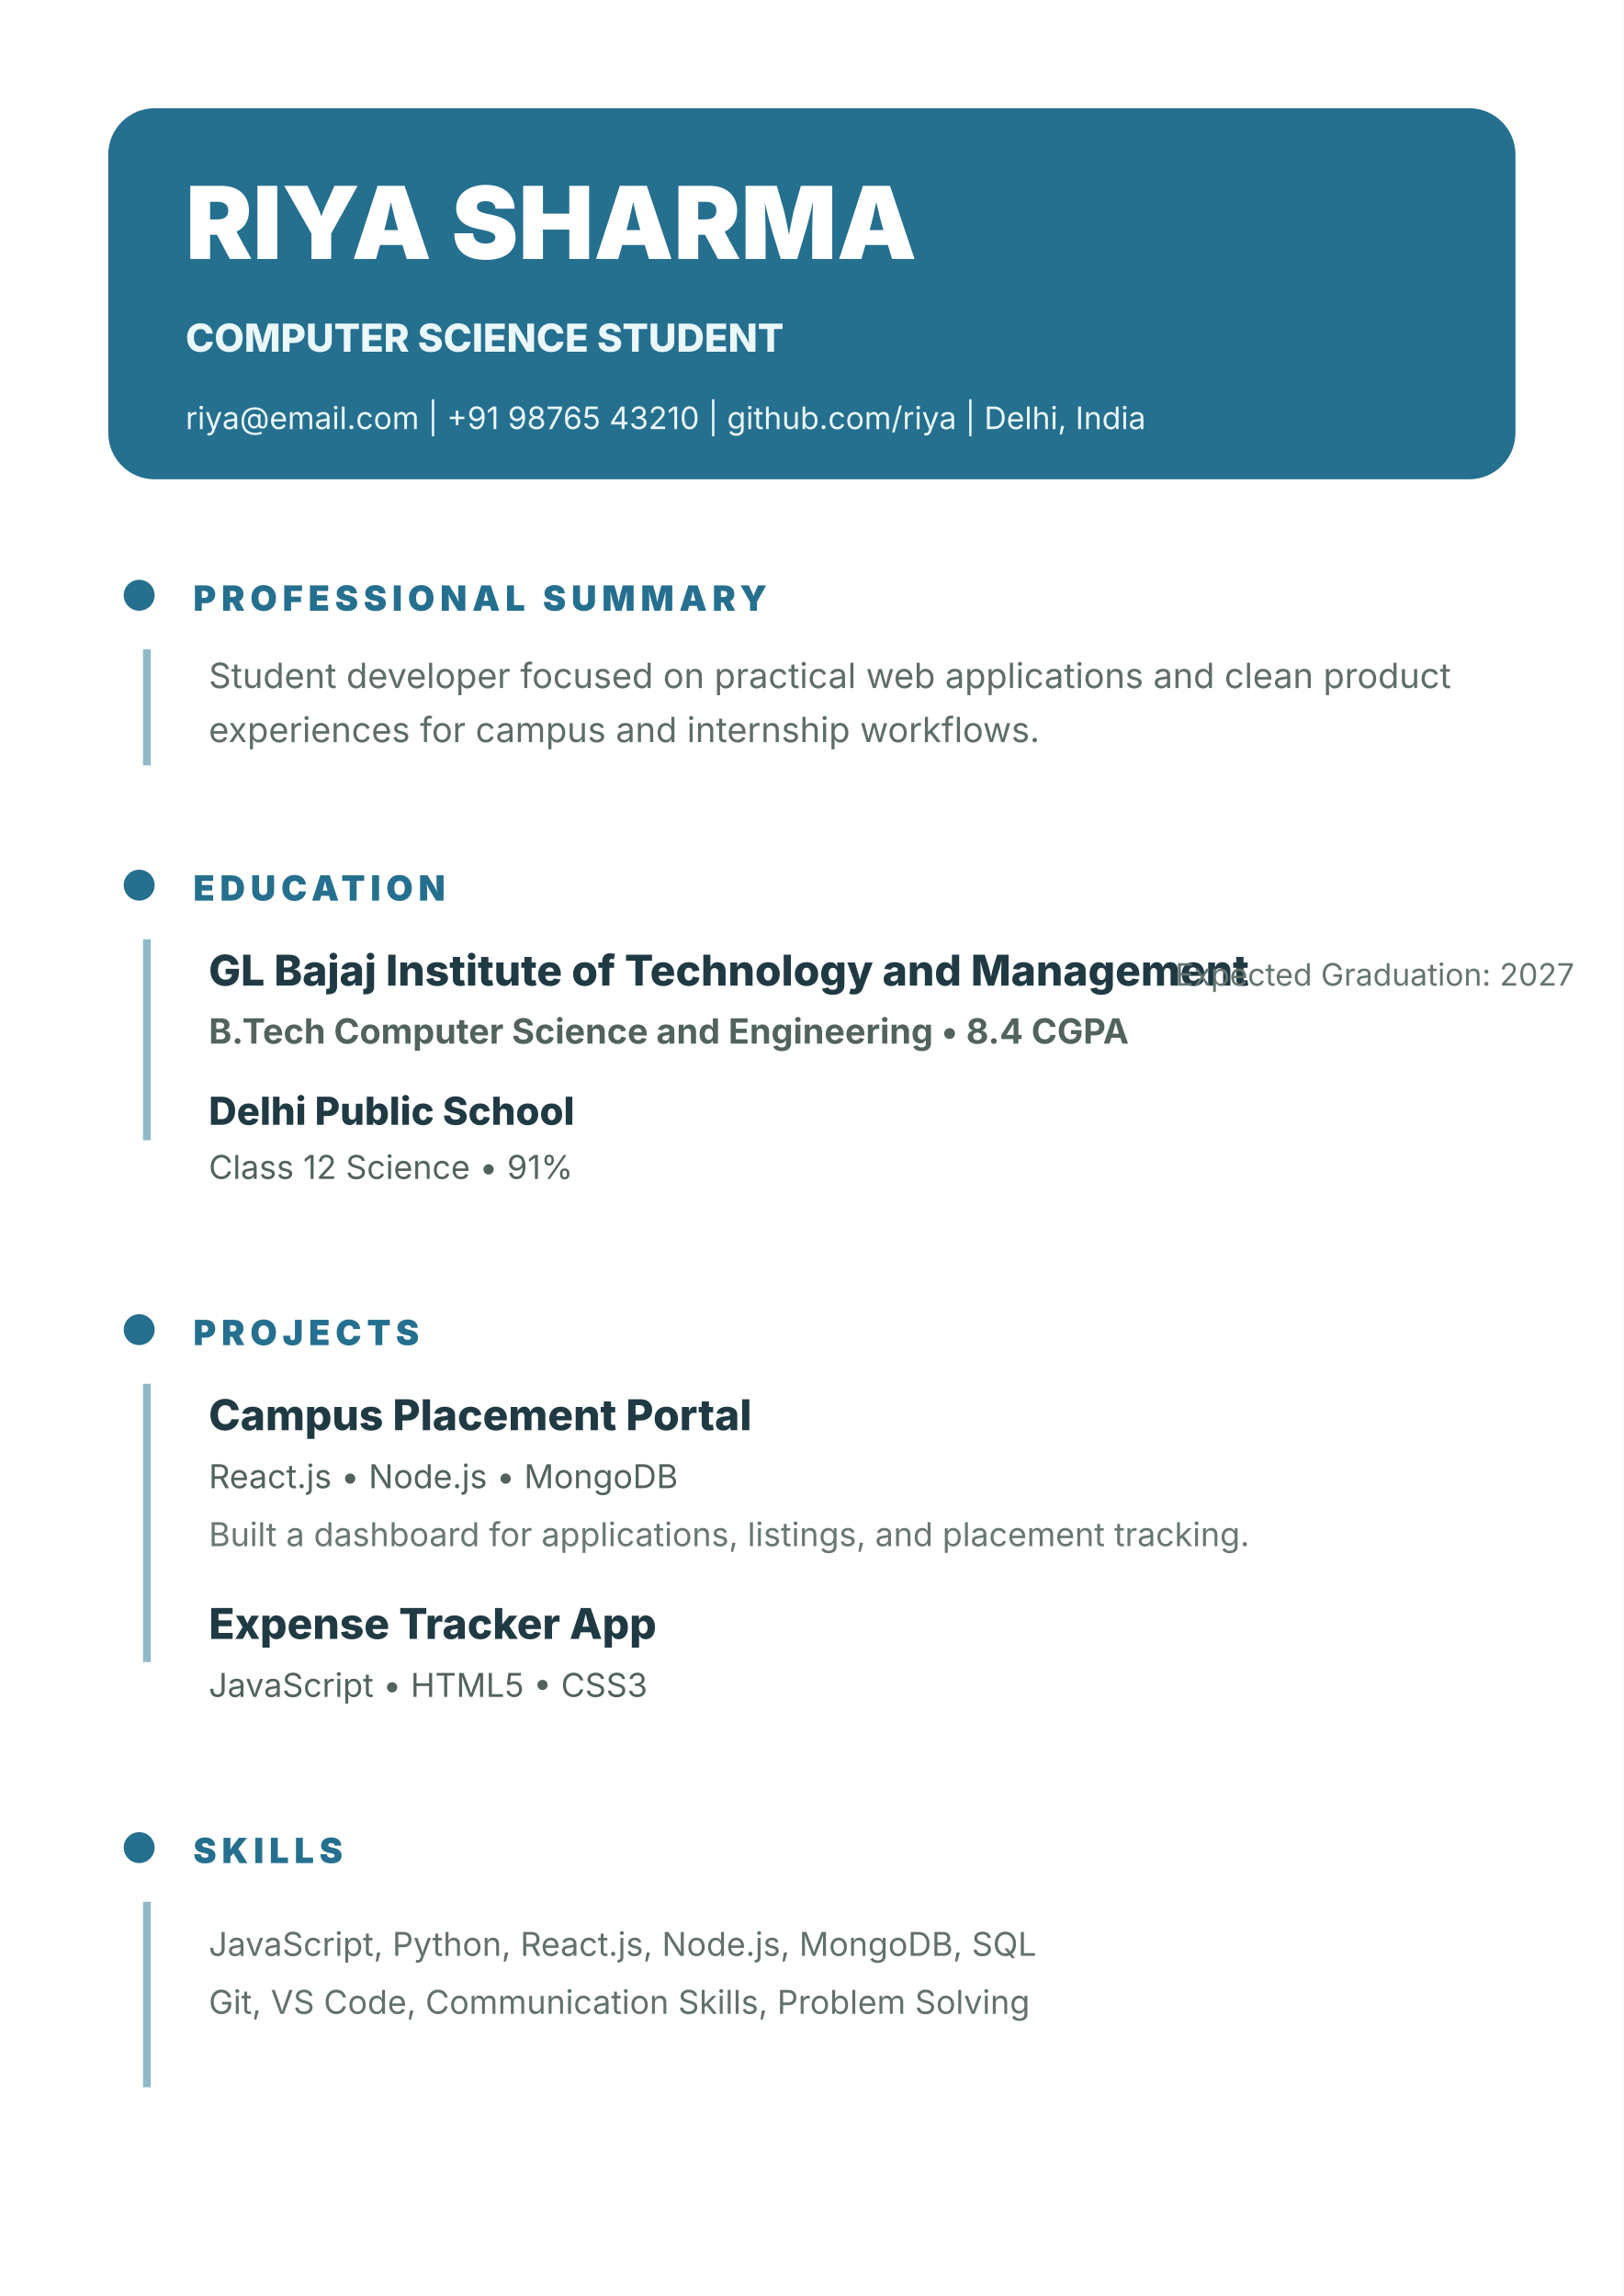
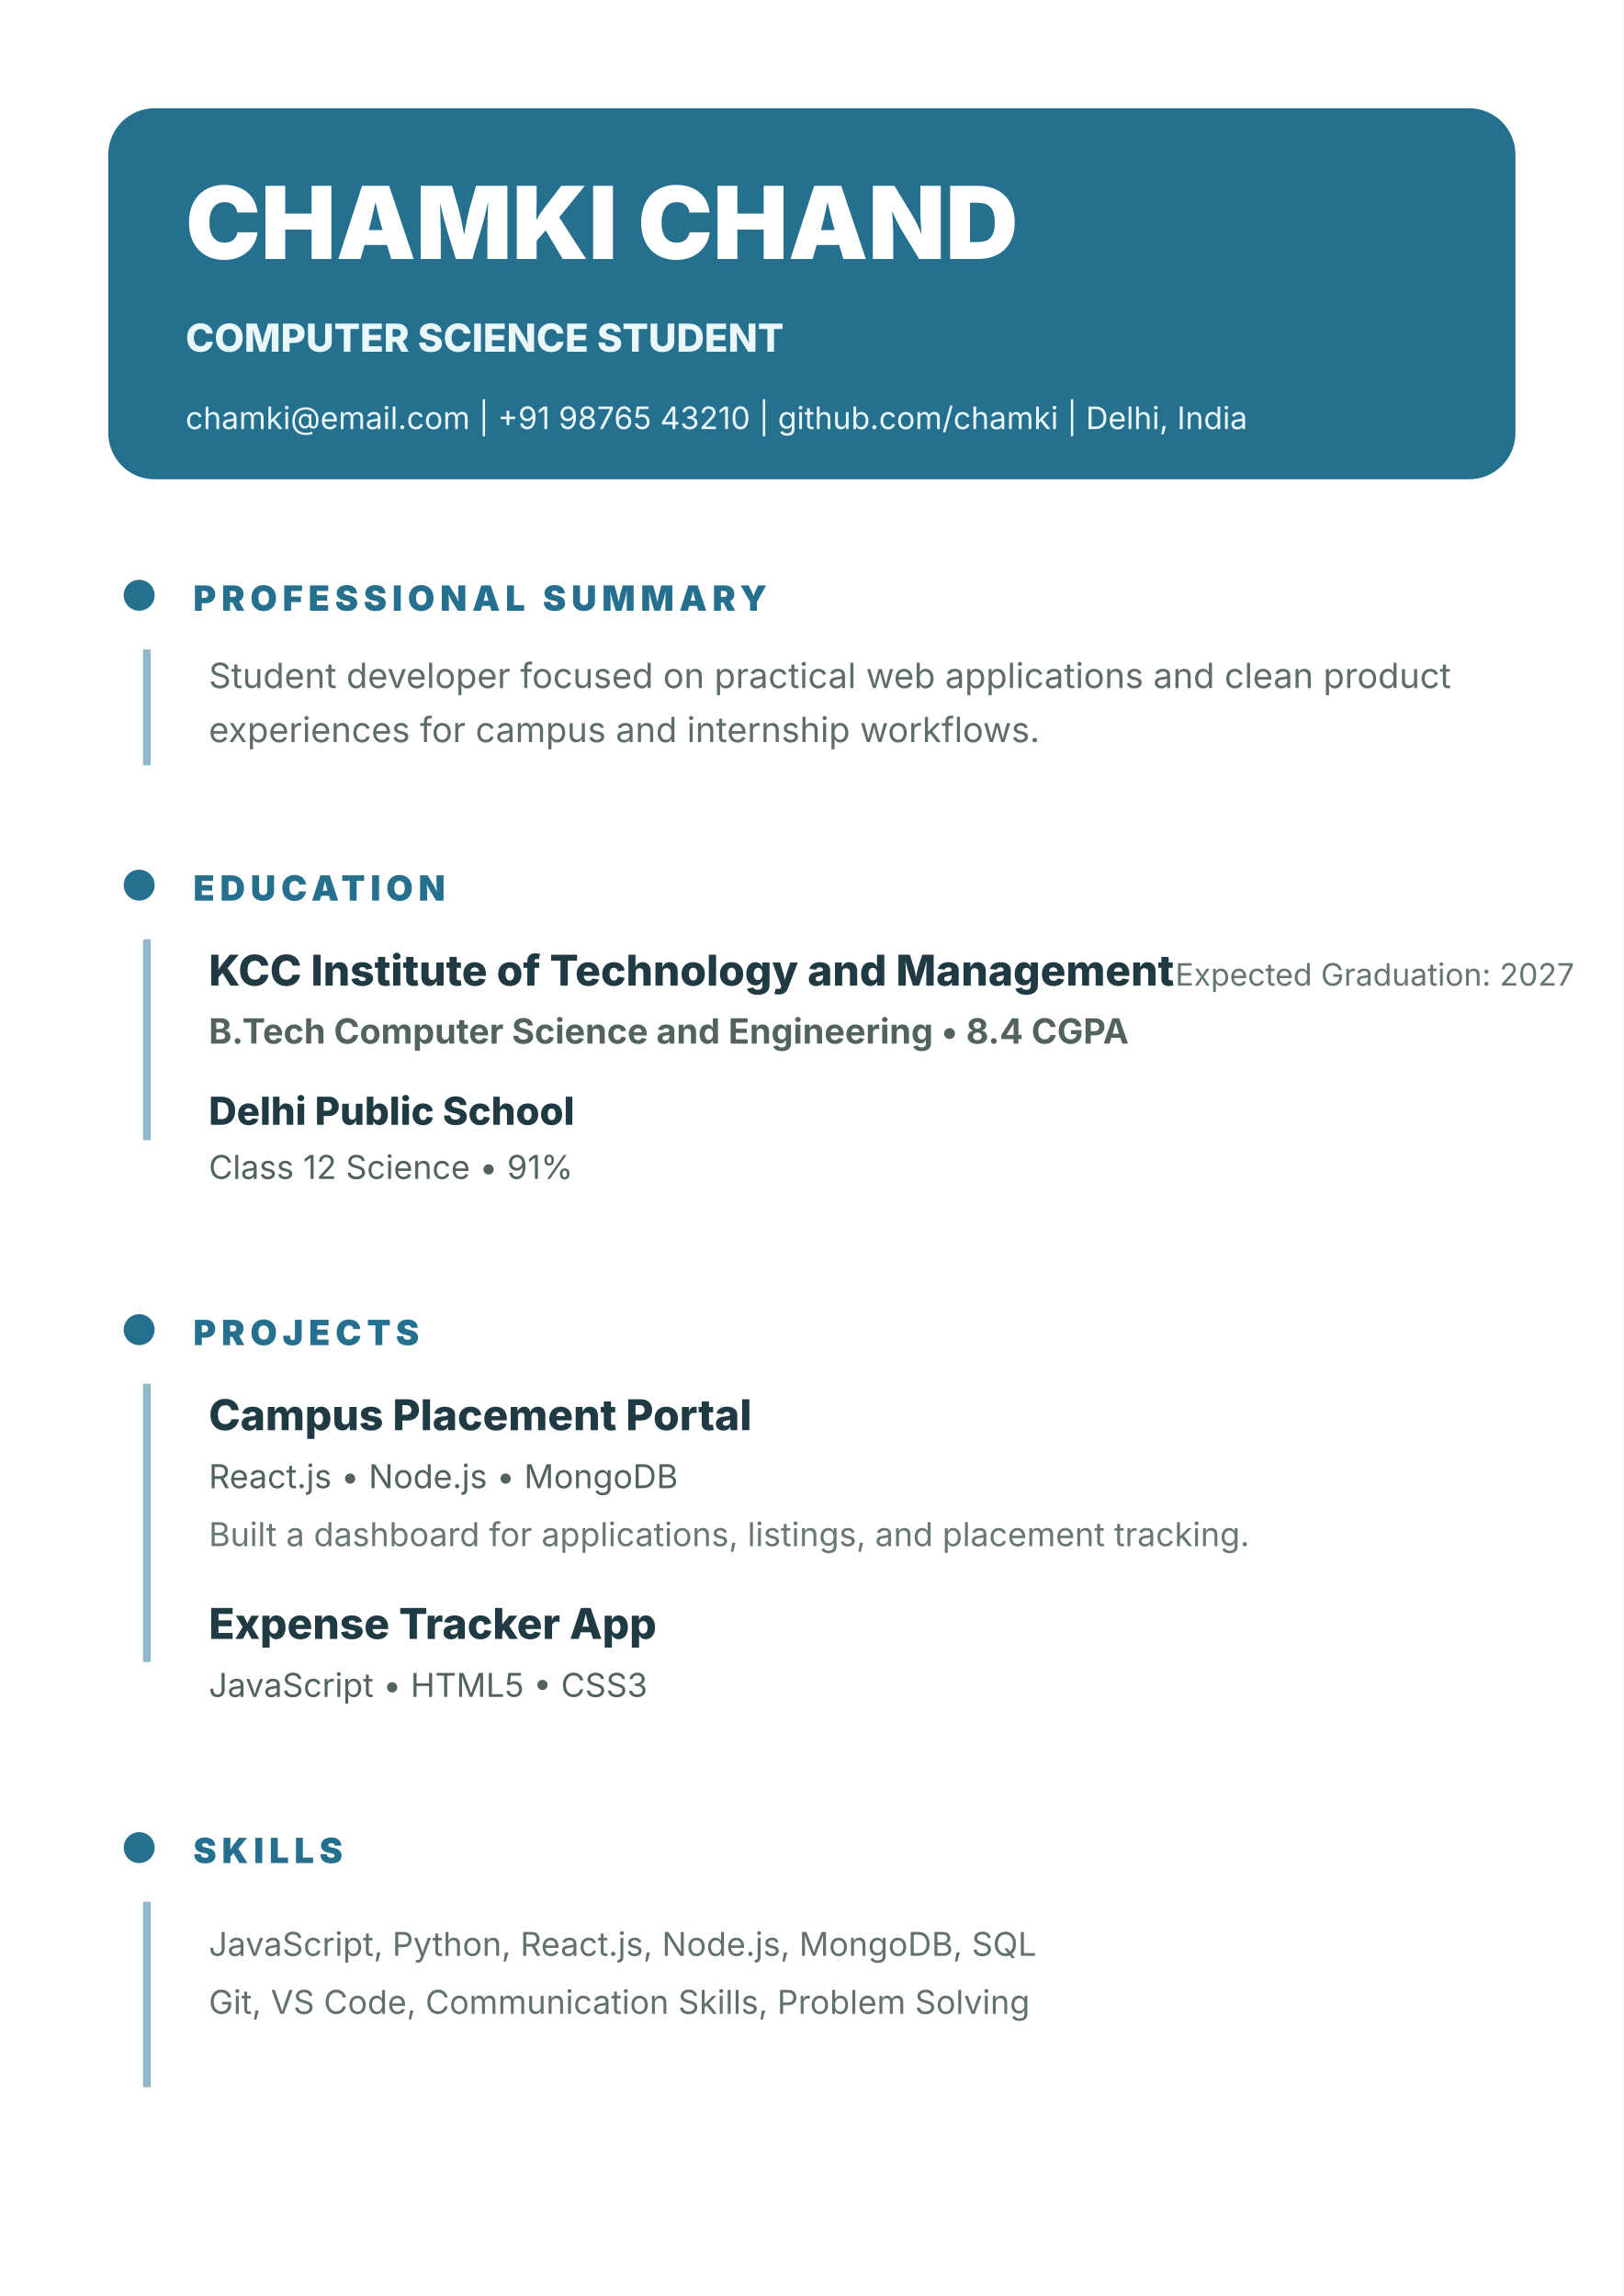
<svg xmlns="http://www.w3.org/2000/svg" width="420" height="594" viewBox="0 0 420 594">
  <rect width="420" height="594" fill="#fff" />
  <rect x="28" y="28" width="364" height="96" rx="12" fill="#256f8f" />
-   <text x="48" y="67" font-family="Inter, Arial, sans-serif" font-size="26" font-weight="900" fill="#fff">RIYA SHARMA</text>
+   <text x="48" y="67" font-family="Inter, Arial, sans-serif" font-size="26" font-weight="900" fill="#fff">CHAMKI CHAND</text>
  <text x="48" y="91" font-family="Inter, Arial, sans-serif" font-size="10" font-weight="800" fill="#eaf7fb">COMPUTER SCIENCE STUDENT</text>
-   <text x="48" y="111" font-family="Inter, Arial, sans-serif" font-size="8" fill="#eaf7fb">riya@email.com | +91 98765 43210 | github.com/riya | Delhi, India</text>
+   <text x="48" y="111" font-family="Inter, Arial, sans-serif" font-size="8" fill="#eaf7fb">chamki@email.com | +91 98765 43210 | github.com/chamki | Delhi, India</text>
  <g font-family="Inter, Arial, sans-serif">
    <circle cx="36" cy="154" r="4" fill="#256f8f" />
    <text x="50" y="158" font-size="9" font-weight="900" letter-spacing="1.4" fill="#256f8f">PROFESSIONAL SUMMARY</text>
    <line x1="38" y1="168" x2="38" y2="198" stroke="#8fb9c8" stroke-width="2" />
    <text x="54" y="178" font-size="9" fill="#5e6d68">Student developer focused on practical web applications and clean product</text>
    <text x="54" y="192" font-size="9" fill="#5e6d68">experiences for campus and internship workflows.</text>
    <circle cx="36" cy="229" r="4" fill="#256f8f" />
    <text x="50" y="233" font-size="9" font-weight="900" letter-spacing="1.4" fill="#256f8f">EDUCATION</text>
    <line x1="38" y1="243" x2="38" y2="295" stroke="#8fb9c8" stroke-width="2" />
-     <text x="54" y="255" font-size="11" font-weight="800" fill="#203a44">GL Bajaj Institute of Technology and Management</text>
+     <text x="54" y="255" font-size="11" font-weight="800" fill="#203a44">KCC Institute of Technology and Management</text>
    <text x="54" y="270" font-size="9" font-weight="700" fill="#52635d">B.Tech Computer Science and Engineering • 8.4 CGPA</text>
    <text x="304" y="255" font-size="8" fill="#65756f">Expected Graduation: 2027</text>
    <text x="54" y="291" font-size="10" font-weight="800" fill="#203a44">Delhi Public School</text>
    <text x="54" y="305" font-size="8.5" fill="#52635d">Class 12 Science • 91%</text>
    <circle cx="36" cy="344" r="4" fill="#256f8f" />
    <text x="50" y="348" font-size="9" font-weight="900" letter-spacing="1.4" fill="#256f8f">PROJECTS</text>
    <line x1="38" y1="358" x2="38" y2="430" stroke="#8fb9c8" stroke-width="2" />
    <text x="54" y="370" font-size="11" font-weight="800" fill="#203a44">Campus Placement Portal</text>
    <text x="54" y="385" font-size="8.5" fill="#52635d">React.js • Node.js • MongoDB</text>
    <text x="54" y="400" font-size="8.5" fill="#687772">Built a dashboard for applications, listings, and placement tracking.</text>
    <text x="54" y="424" font-size="11" font-weight="800" fill="#203a44">Expense Tracker App</text>
    <text x="54" y="439" font-size="8.5" fill="#52635d">JavaScript • HTML5 • CSS3</text>
    <circle cx="36" cy="478" r="4" fill="#256f8f" />
    <text x="50" y="482" font-size="9" font-weight="900" letter-spacing="1.4" fill="#256f8f">SKILLS</text>
    <line x1="38" y1="492" x2="38" y2="540" stroke="#8fb9c8" stroke-width="2" />
    <text x="54" y="506" font-size="8.5" fill="#62716c">JavaScript, Python, React.js, Node.js, MongoDB, SQL</text>
    <text x="54" y="521" font-size="8.5" fill="#62716c">Git, VS Code, Communication Skills, Problem Solving</text>
  </g>
</svg>
